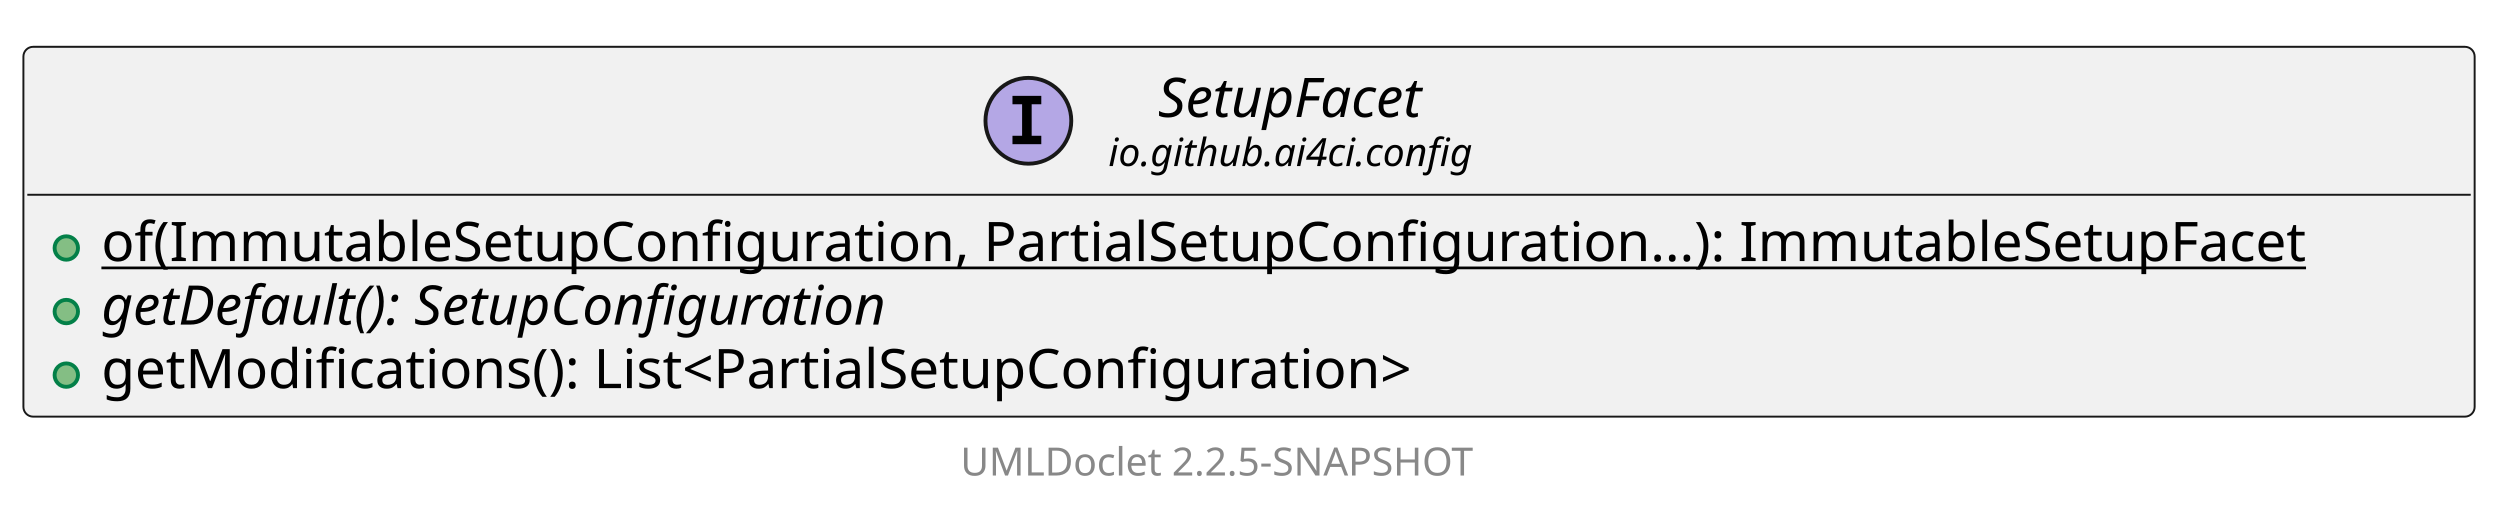
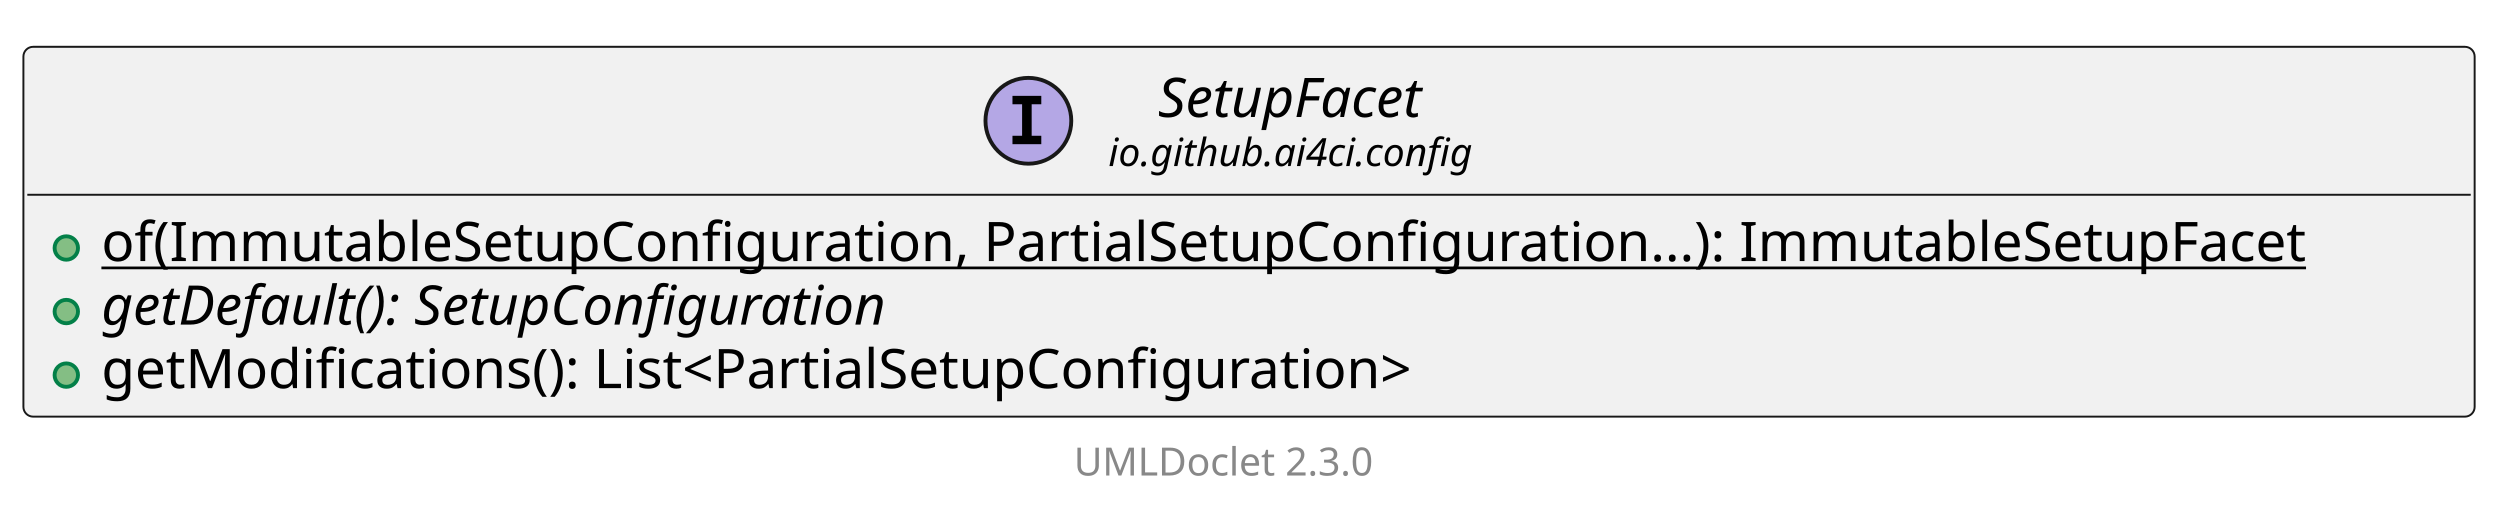
<svg xmlns="http://www.w3.org/2000/svg" xmlns:xlink="http://www.w3.org/1999/xlink" contentStyleType="text/css" data-diagram-type="CLASS" height="132px" preserveAspectRatio="none" style="width:641px;height:132px;background:#FFFFFF;" version="1.1" viewBox="0 0 641 132" width="641px" zoomAndPan="magnify">
  <defs />
  <g>
    <g class="entity" data-qualified-name="io.github.ai4ci.config.SetupFacet" data-source-line="14" id="ent0002">
      <a href="SetupFacet.html" target="_top" title="SetupFacet.html" xlink:actuate="onRequest" xlink:href="SetupFacet.html" xlink:show="new" xlink:title="SetupFacet.html" xlink:type="simple">
        <rect fill="#F1F1F1" height="94.828" rx="2.5" ry="2.5" style="stroke:#181818;stroke-width:0.5;" width="628.499" x="6" y="12" />
        <ellipse cx="263.675" cy="30.969" fill="#B4A7E5" rx="11" ry="11" style="stroke:#181818;stroke-width:1;" />
        <path d="M259.597,26.734 L259.597,24.578 L266.988,24.578 L266.988,26.734 L264.519,26.734 L264.519,34.812 L266.988,34.812 L266.988,36.969 L259.597,36.969 L259.597,34.812 L262.066,34.812 L262.066,26.734 L259.597,26.734 Z " fill="#000000" />
        <text fill="#000000" font-family="sans-serif" font-size="14" font-style="italic" lengthAdjust="spacing" textLength="79.181" x="296.909" y="29.995">SetupFacet</text>
        <text fill="#000000" font-family="sans-serif" font-size="10" font-style="italic" lengthAdjust="spacing" textLength="104.648" x="284.175" y="42.579">io.github.ai4ci.config</text>
        <line style="stroke:#181818;stroke-width:0.5;" x1="7" x2="633.499" y1="49.938" y2="49.938" />
      </a>
      <g data-visibility-modifier="PUBLIC_METHOD">
        <a href="SetupFacet.html" target="_top" title="SetupFacet.html" xlink:actuate="onRequest" xlink:href="SetupFacet.html" xlink:show="new" xlink:title="SetupFacet.html" xlink:type="simple">
          <ellipse cx="17" cy="63.586" fill="#84BE84" rx="3" ry="3" style="stroke:#038048;stroke-width:1;" />
        </a>
      </g>
      <a href="SetupFacet.html" target="_top" title="SetupFacet.html" xlink:actuate="onRequest" xlink:href="SetupFacet.html" xlink:show="new" xlink:title="SetupFacet.html" xlink:type="simple">
        <text fill="#000000" font-family="sans-serif" font-size="14" lengthAdjust="spacing" text-decoration="underline" textLength="602.499" x="26" y="66.933">of(ImmutableSetupConfiguration, PartialSetupConfiguration...): ImmutableSetupFacet</text>
      </a>
      <g data-visibility-modifier="PUBLIC_METHOD">
        <a href="SetupFacet.html" target="_top" title="SetupFacet.html" xlink:actuate="onRequest" xlink:href="SetupFacet.html" xlink:show="new" xlink:title="SetupFacet.html" xlink:type="simple">
          <ellipse cx="17" cy="79.883" fill="#84BE84" rx="3" ry="3" style="stroke:#038048;stroke-width:1;" />
        </a>
      </g>
      <a href="SetupFacet.html" target="_top" title="SetupFacet.html" xlink:actuate="onRequest" xlink:href="SetupFacet.html" xlink:show="new" xlink:title="SetupFacet.html" xlink:type="simple">
        <text fill="#000000" font-family="sans-serif" font-size="14" font-style="italic" lengthAdjust="spacing" textLength="229.927" x="26" y="83.23">getDefault(): SetupConfiguration</text>
      </a>
      <g data-visibility-modifier="PUBLIC_METHOD">
        <a href="SetupFacet.html" target="_top" title="SetupFacet.html" xlink:actuate="onRequest" xlink:href="SetupFacet.html" xlink:show="new" xlink:title="SetupFacet.html" xlink:type="simple">
          <ellipse cx="17" cy="96.18" fill="#84BE84" rx="3" ry="3" style="stroke:#038048;stroke-width:1;" />
        </a>
      </g>
      <a href="SetupFacet.html" target="_top" title="SetupFacet.html" xlink:actuate="onRequest" xlink:href="SetupFacet.html" xlink:show="new" xlink:title="SetupFacet.html" xlink:type="simple">
        <text fill="#000000" font-family="sans-serif" font-size="14" lengthAdjust="spacing" textLength="363.959" x="26" y="99.526">getModifications(): List&lt;PartialSetupConfiguration&gt;</text>
      </a>
    </g>
    <g class="footer" data-source-line="26">
      <text fill="#888888" font-family="sans-serif" font-size="10" lengthAdjust="spacing" textLength="3.179" x="314.911" y="110.282"> </text>
      <a href="https://github.com/talsma-ict/umldoclet" target="_top" title="https://github.com/talsma-ict/umldoclet" xlink:actuate="onRequest" xlink:href="https://github.com/talsma-ict/umldoclet" xlink:show="new" xlink:title="https://github.com/talsma-ict/umldoclet" xlink:type="simple">
-         <text fill="#888888" font-family="sans-serif" font-size="10" lengthAdjust="spacing" textLength="140.464" x="246.268" y="121.923">UMLDoclet 2.2.5-SNAPSHOT</text>
+         <text fill="#888888" font-family="sans-serif" font-size="10" lengthAdjust="spacing" textLength="82.31" x="275.345" y="121.923">UMLDoclet 2.3.0</text>
      </a>
    </g>
  </g>
</svg>
